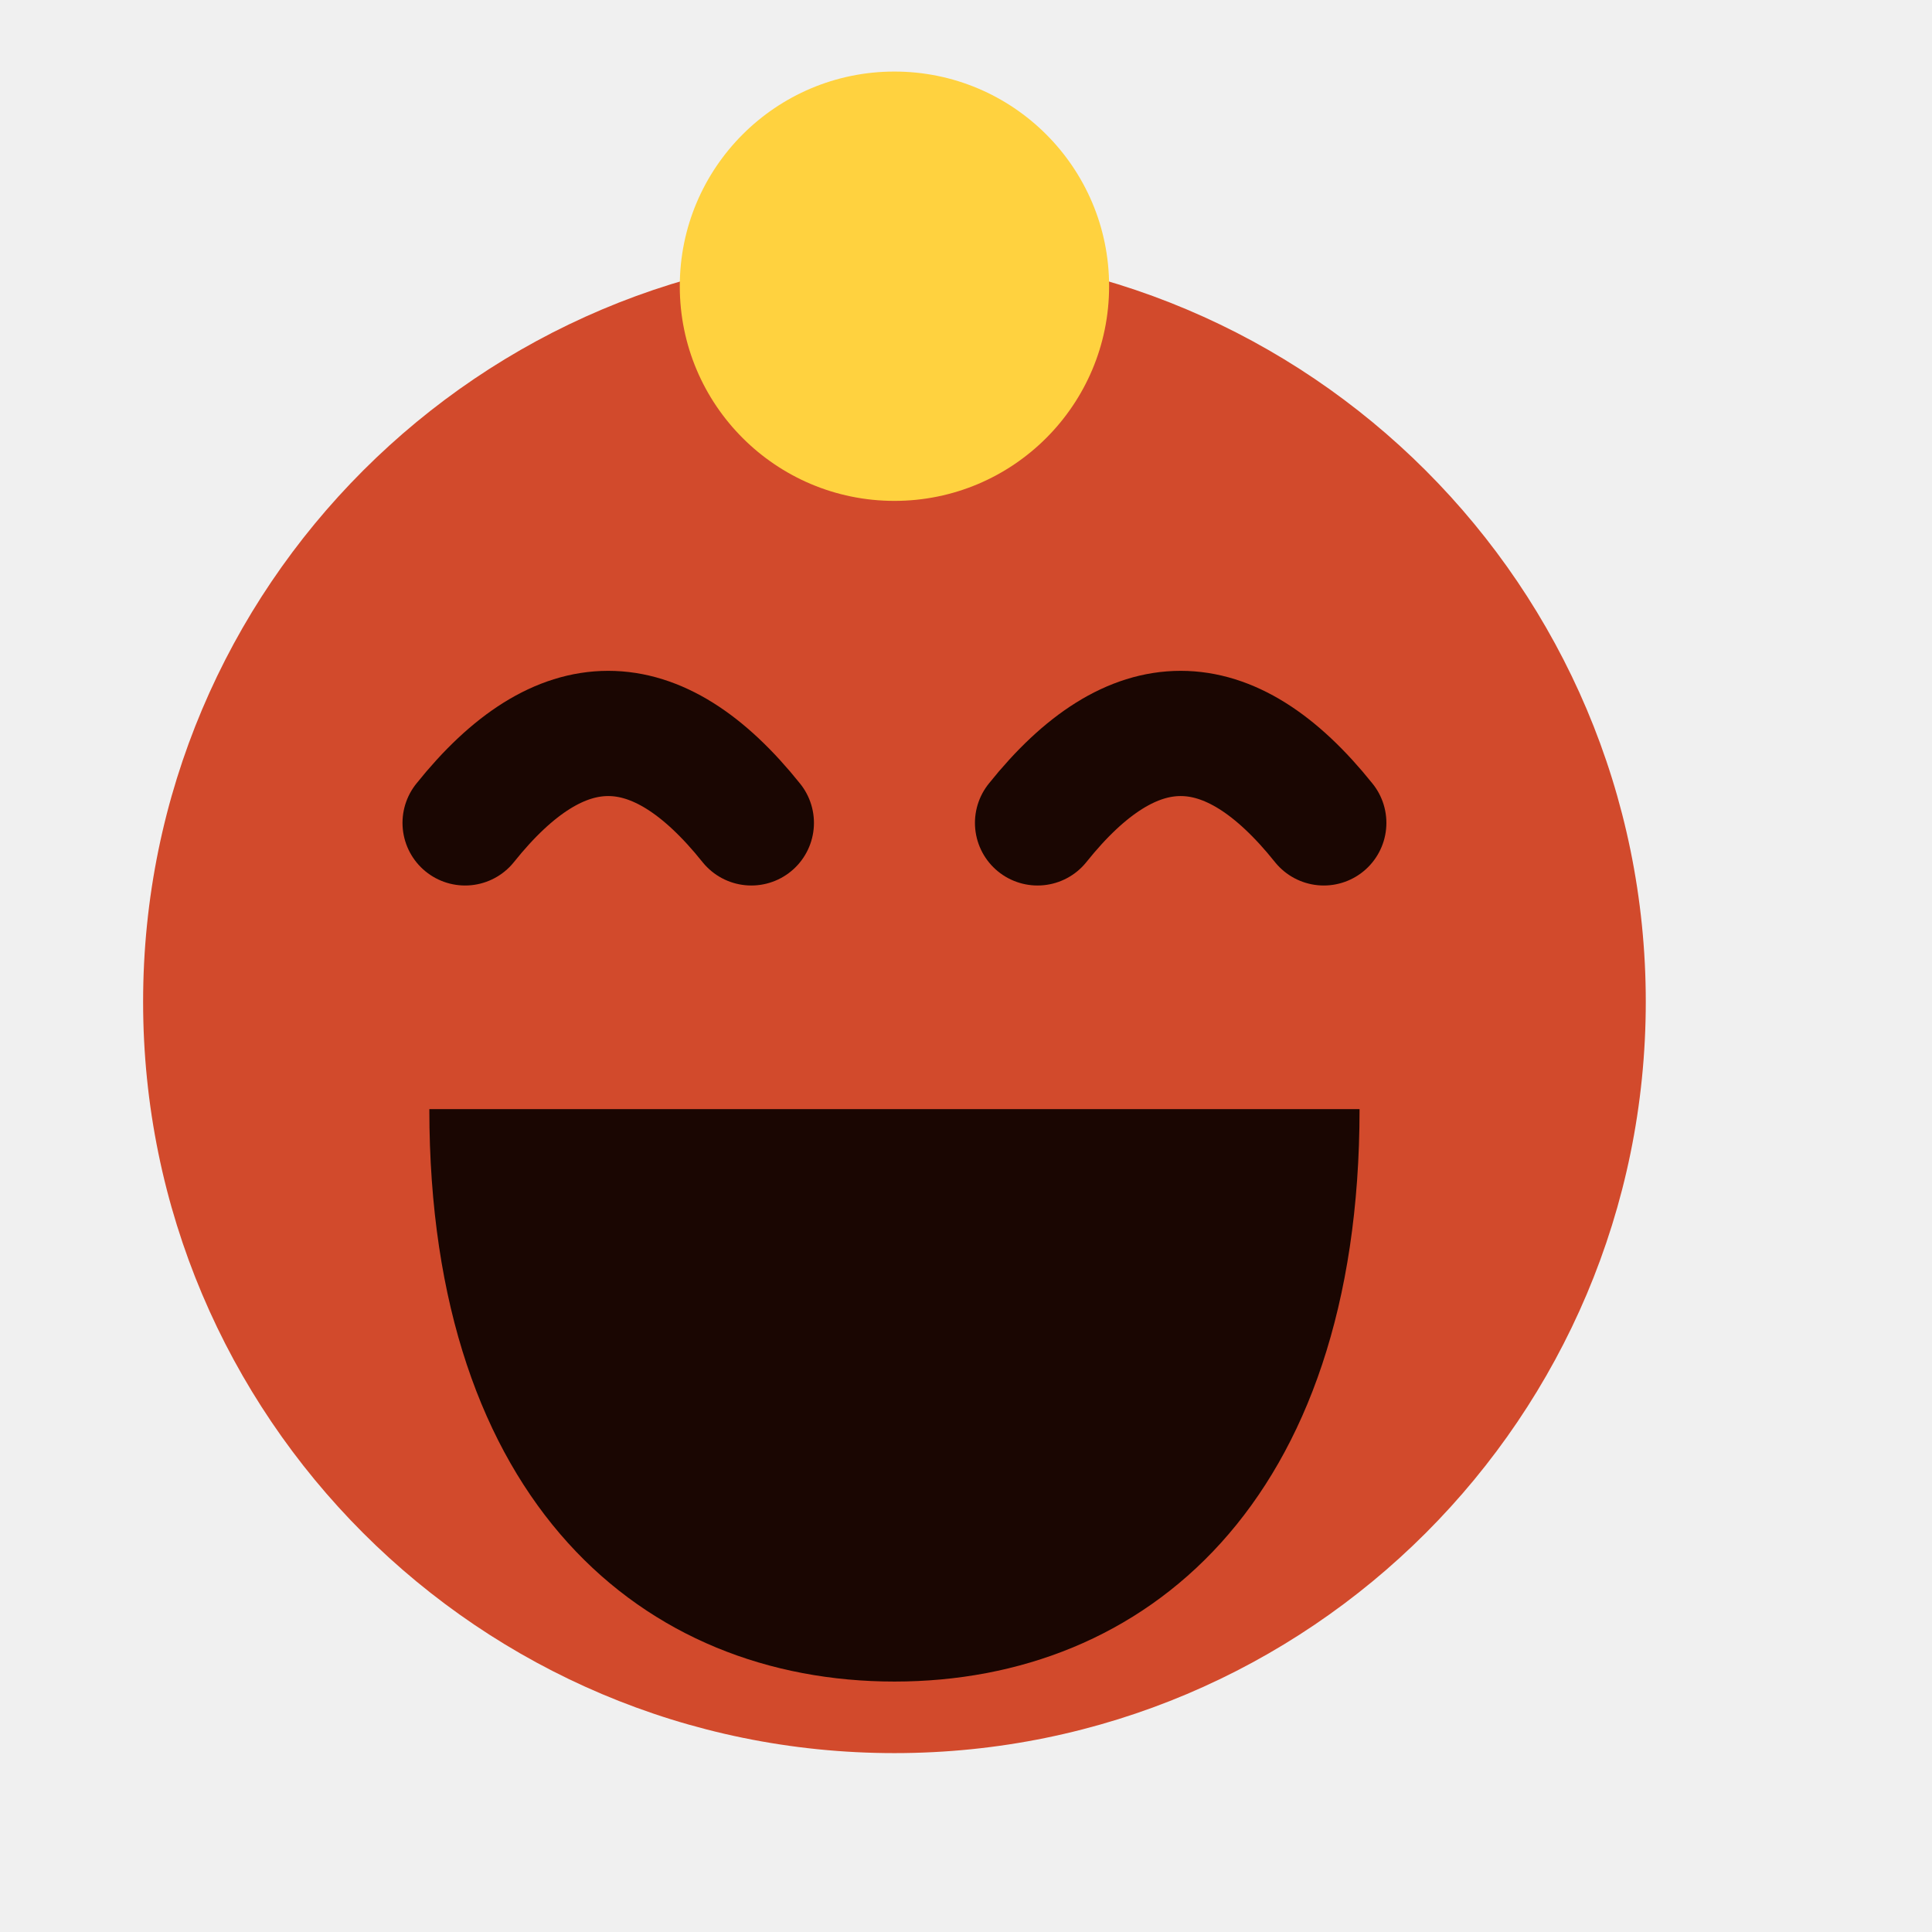
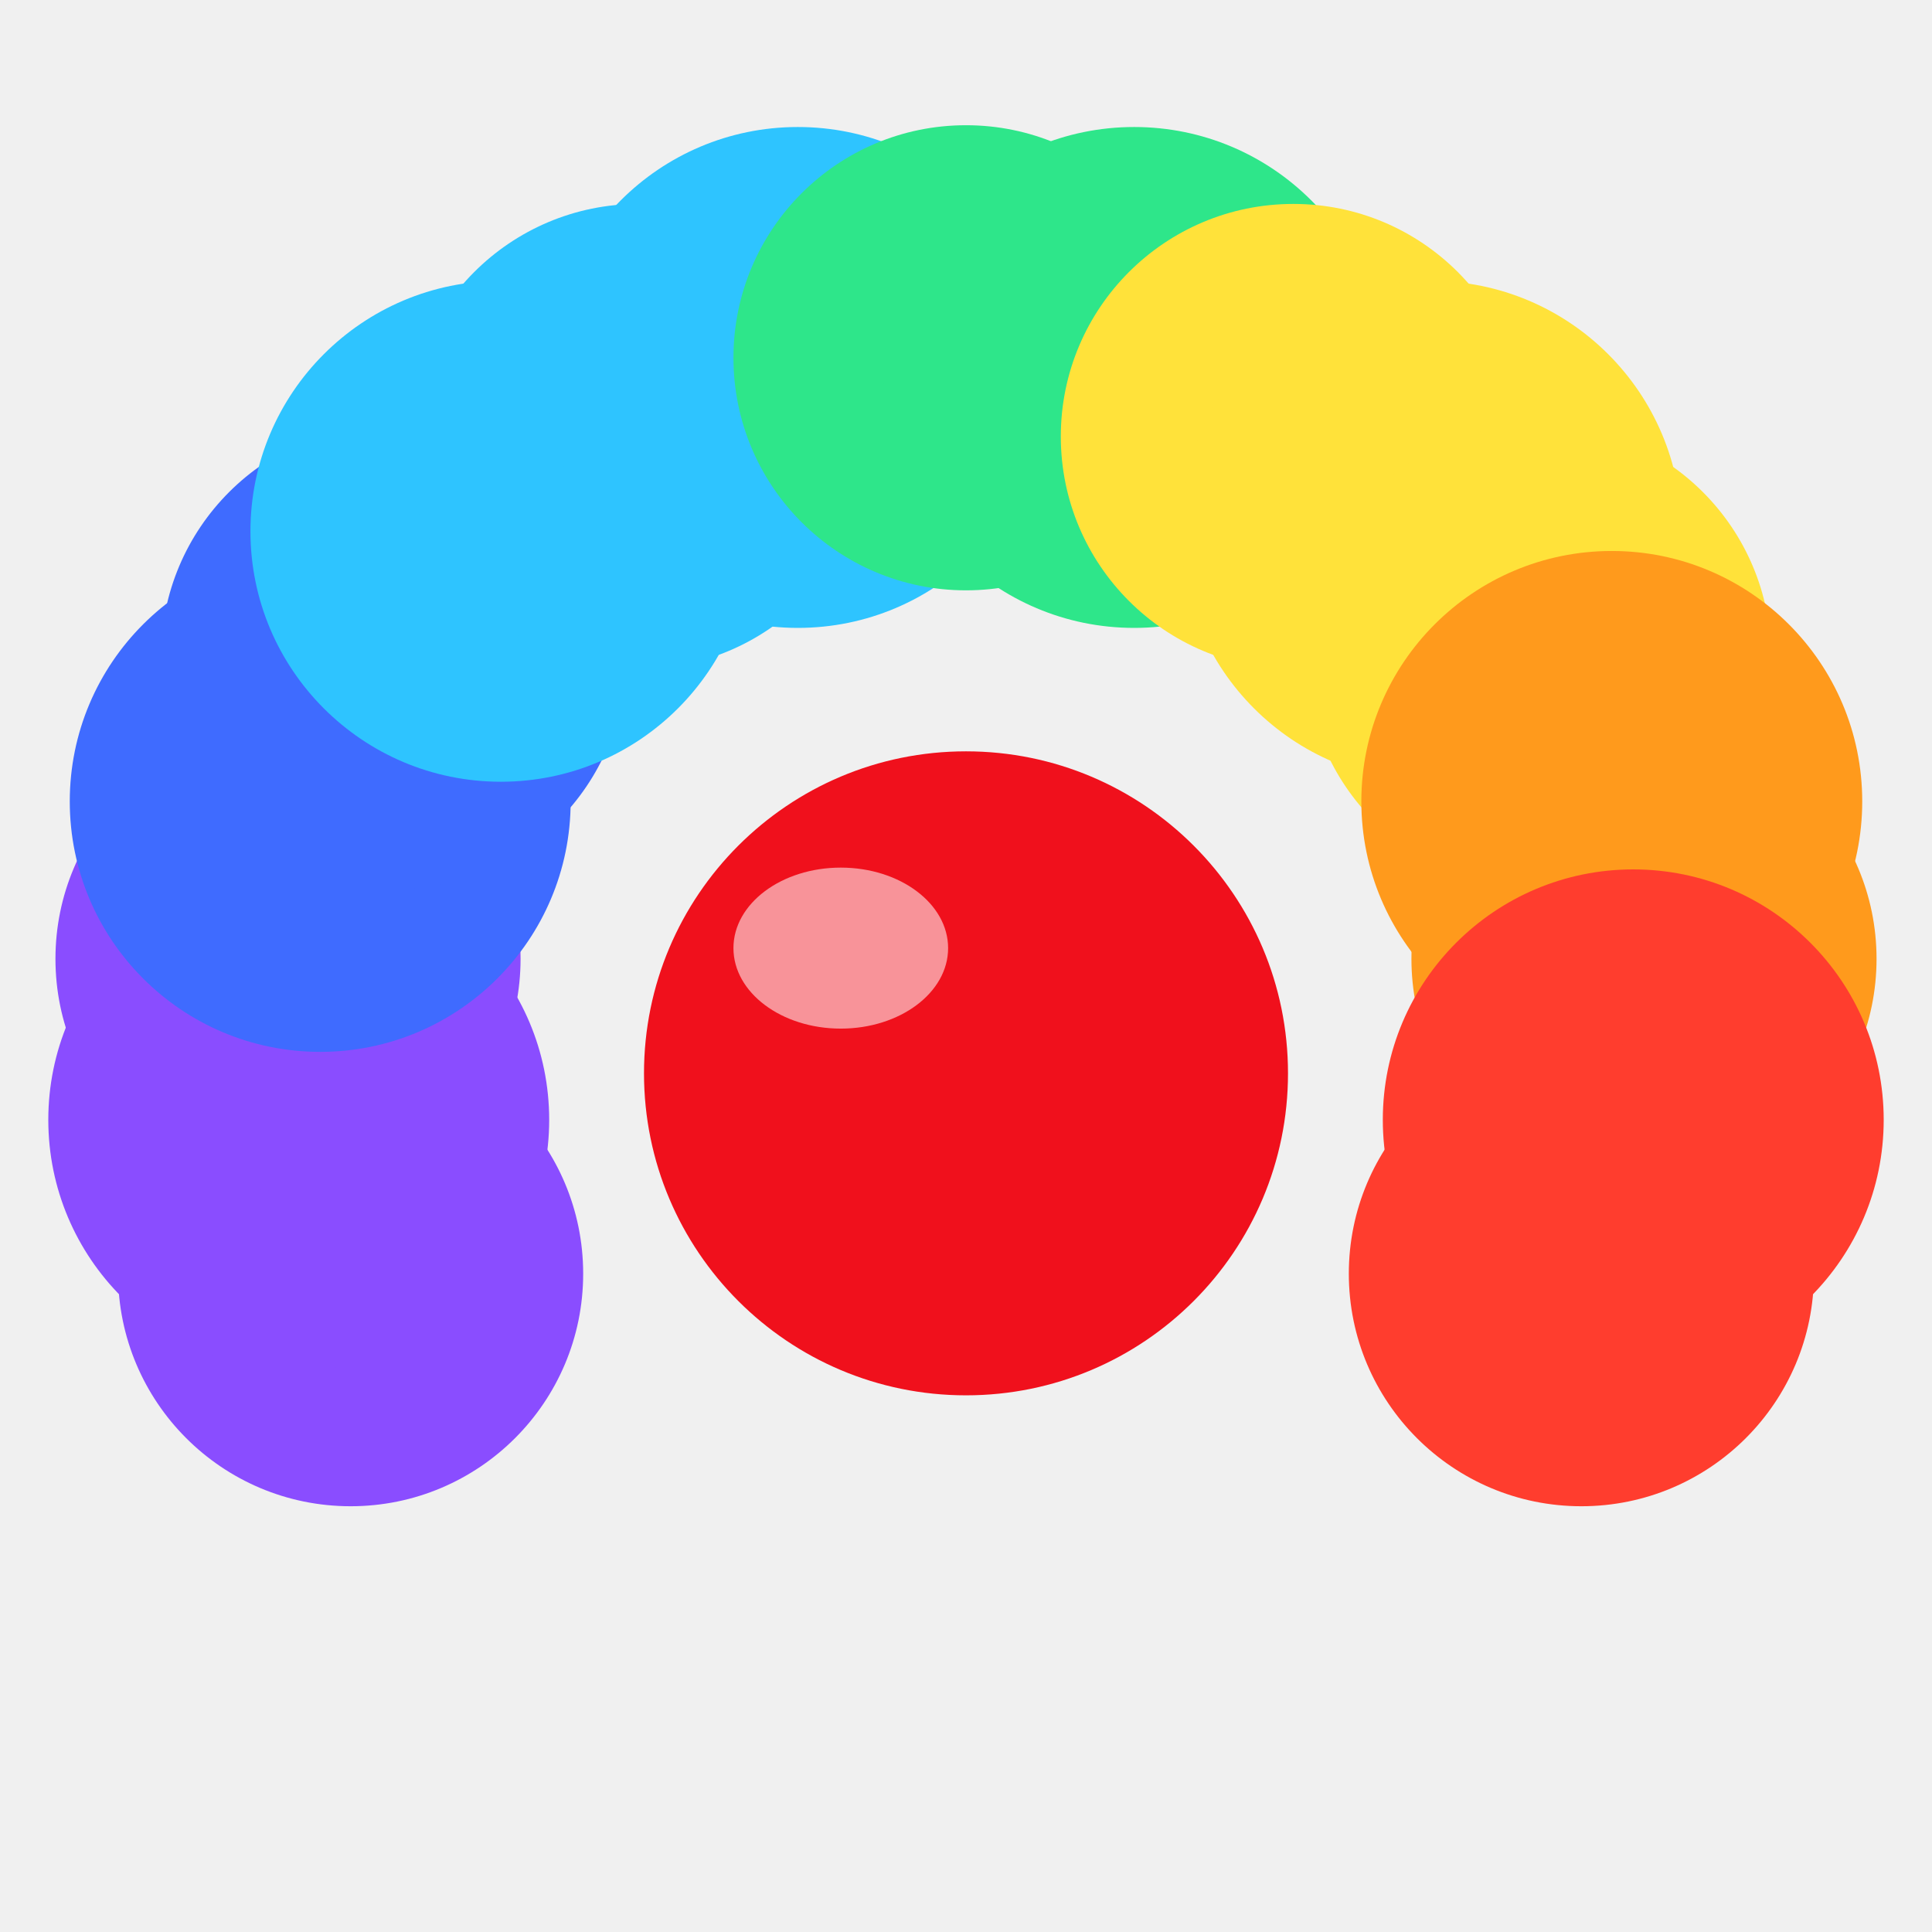
- <svg xmlns="http://www.w3.org/2000/svg" viewBox="0 -2 108 108" aria-hidden="true">
-   <circle cx="50" cy="54" r="42" fill="#d24a2c" />
-   <circle cx="50" cy="14" r="12" fill="#ffd23f" />
-   <path d="M26 44 Q34 34 42 44 M58 44 Q66 34 74 44" stroke="#1a0602" stroke-width="7" stroke-linecap="round" fill="none" />
-   <path d="M24 60 H76 C76 82 64 92 50 92 C36 92 24 82 24 60 Z" fill="#1a0602" />
+ <svg xmlns="http://www.w3.org/2000/svg" viewBox="0 0 108 108" aria-hidden="true">
+   <circle cx="19.6" cy="71.2" r="13" fill="#8a4dff" />
+   <circle cx="16.7" cy="62.6" r="14" fill="#8a4dff" />
+   <circle cx="16.1" cy="53.6" r="13" fill="#8a4dff" />
+   <circle cx="17.9" cy="44.8" r="14" fill="#3f6bff" />
+   <circle cx="22.0" cy="36.7" r="13" fill="#3f6bff" />
+   <circle cx="28.0" cy="29.7" r="14" fill="#2ec4ff" />
+   <circle cx="35.7" cy="24.4" r="13" fill="#2ec4ff" />
+   <circle cx="44.6" cy="21.1" r="14" fill="#2ec4ff" />
+   <circle cx="54.0" cy="20.0" r="13" fill="#2ee68a" />
+   <circle cx="63.4" cy="21.1" r="14" fill="#2ee68a" />
+   <circle cx="72.3" cy="24.4" r="13" fill="#ffe23a" />
+   <circle cx="80.0" cy="29.7" r="14" fill="#ffe23a" />
+   <circle cx="86.0" cy="36.7" r="13" fill="#ffe23a" />
+   <circle cx="90.1" cy="44.8" r="14" fill="#ff9a1c" />
+   <circle cx="91.9" cy="53.6" r="13" fill="#ff9a1c" />
+   <circle cx="91.3" cy="62.6" r="14" fill="#ff3d2e" />
+   <circle cx="88.4" cy="71.2" r="13" fill="#ff3d2e" />
+   <circle cx="54" cy="60" r="18" fill="#f0101c" />
+   <ellipse cx="47" cy="53" rx="6" ry="4.5" fill="#fff" opacity=".55" />
</svg>
